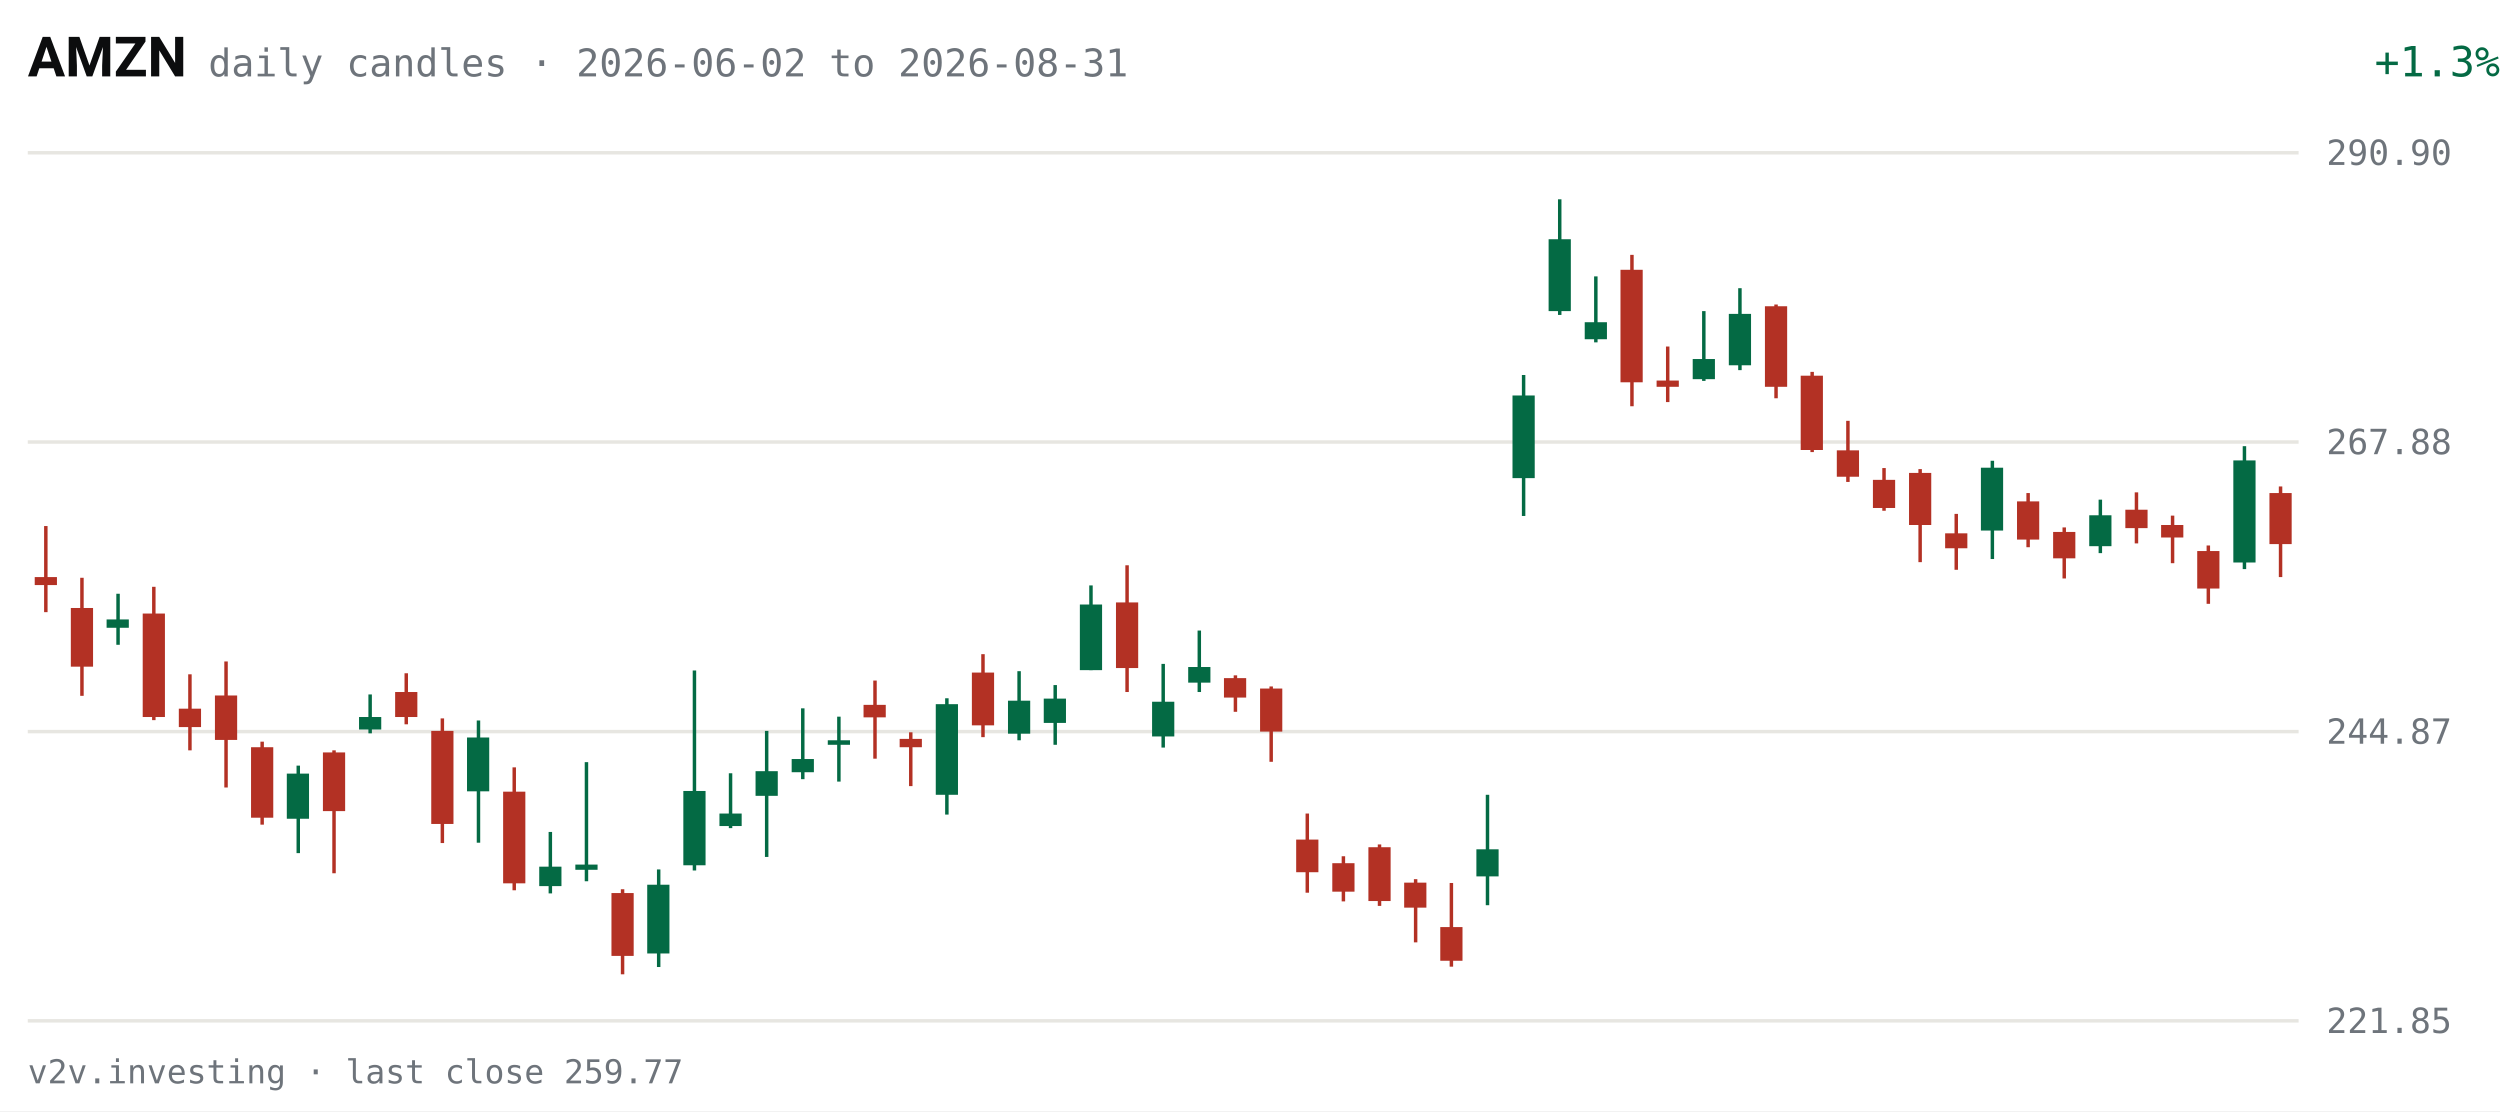
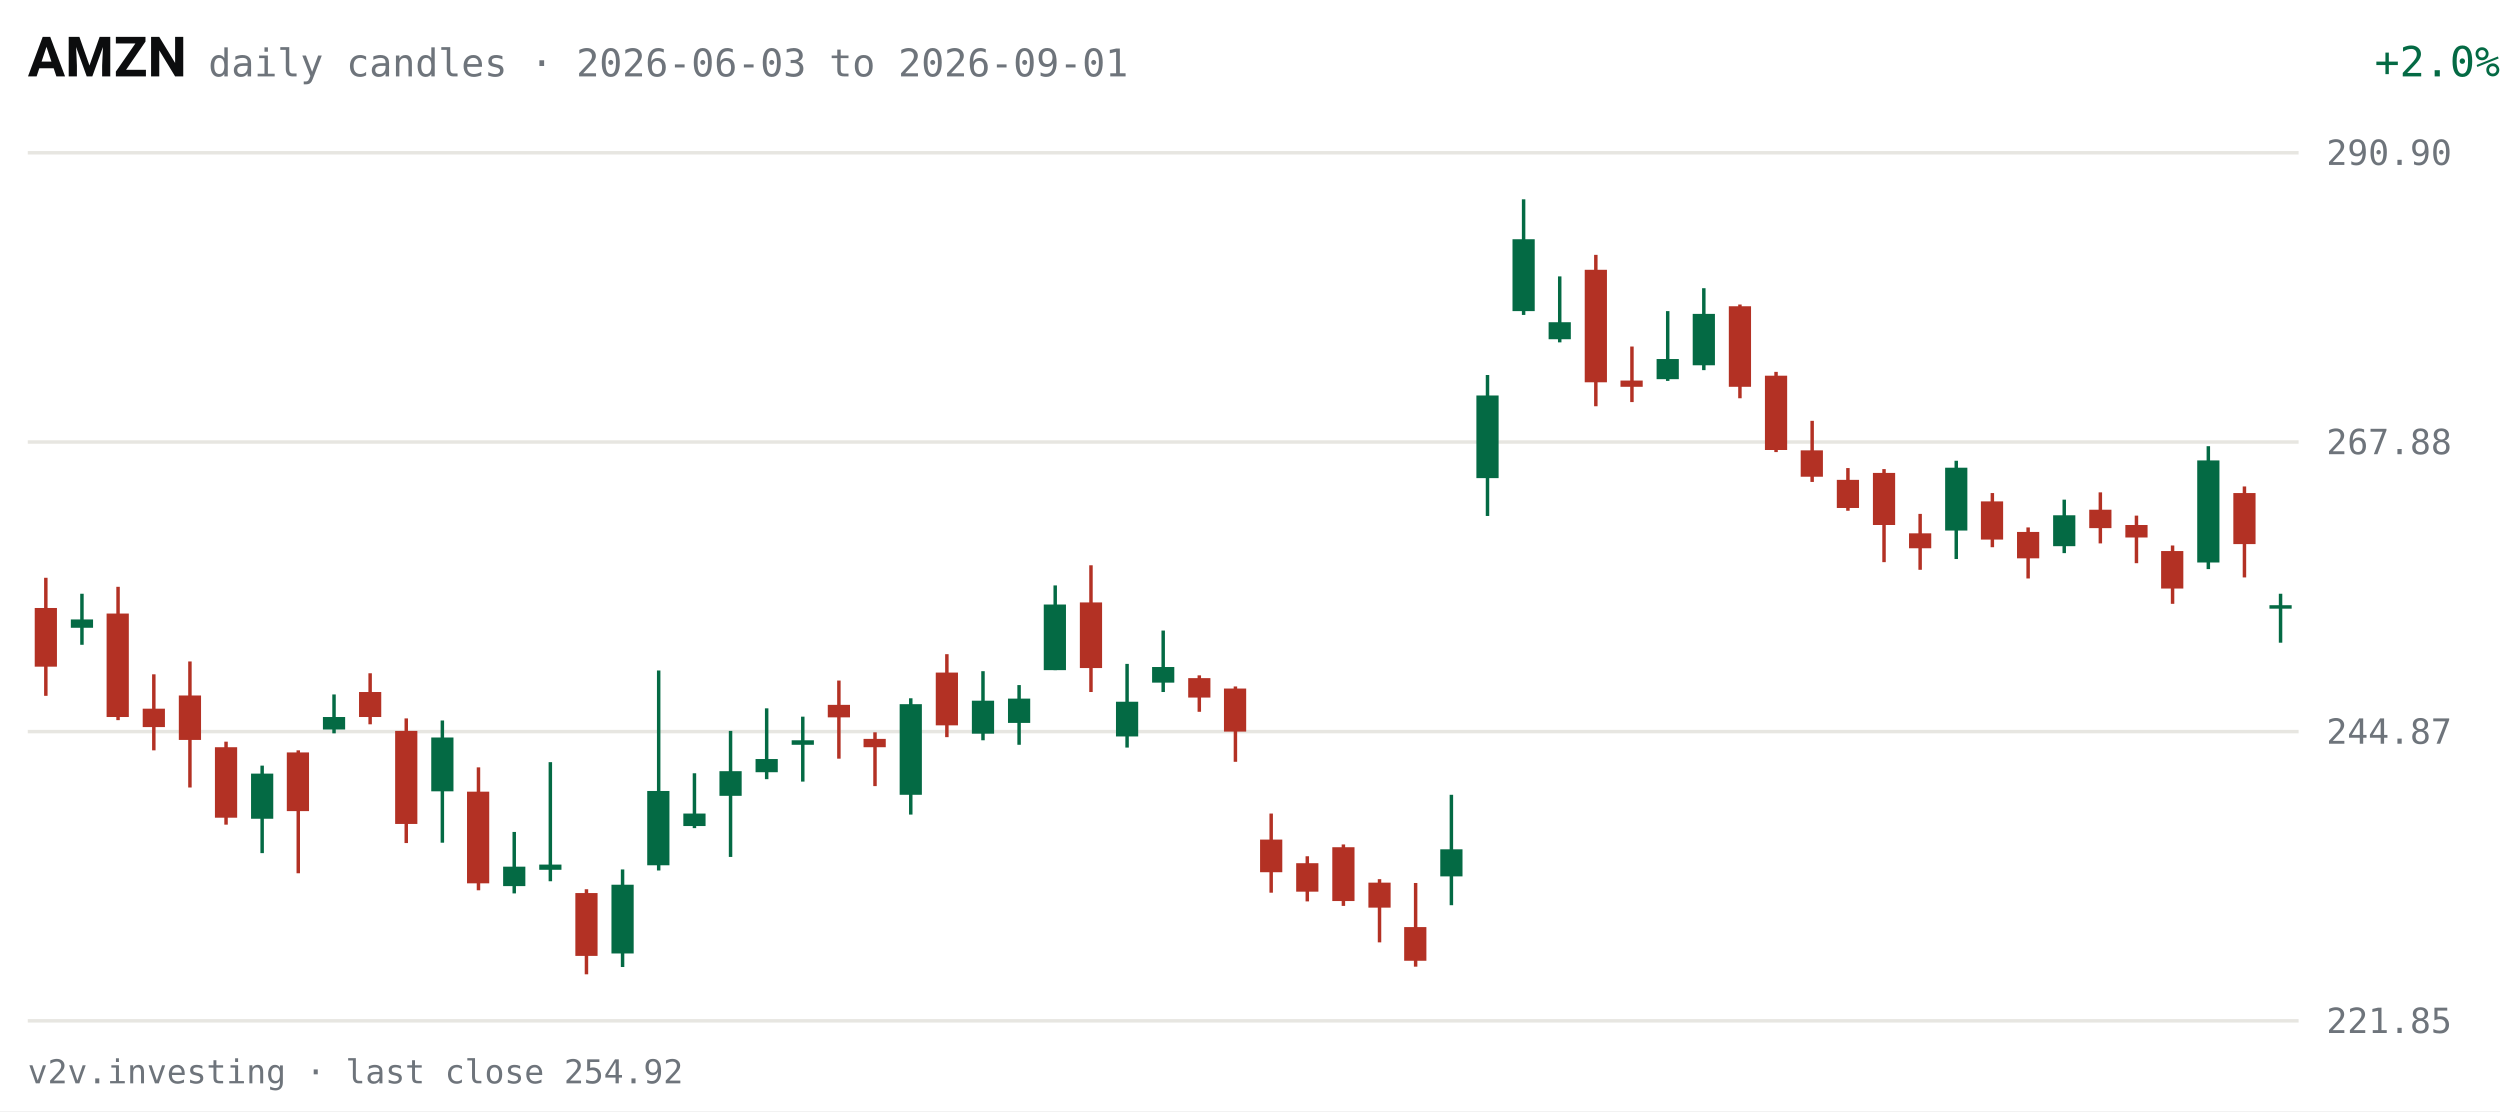
<svg xmlns="http://www.w3.org/2000/svg" viewBox="0 0 720 320" width="720" height="320" role="img" aria-label="AMZN daily candles, last 63 sessions">
  <rect width="720" height="320" fill="#FFFFFF" />
  <text x="8" y="22" fill="#0C0D0E" font-size="16" font-weight="600" font-family="system-ui,-apple-system,Segoe UI,Roboto,sans-serif">AMZN</text>
-   <text x="60" y="22" fill="#6E747B" font-size="11" font-family="ui-monospace,SFMono-Regular,Menlo,Consolas,monospace">daily candles · 2026-06-02 to 2026-08-31</text>
-   <text x="670" y="22" fill="#046A44" font-size="12" text-anchor="end" font-family="ui-monospace,SFMono-Regular,Menlo,Consolas,monospace" transform="translate(50,0)">+1.3%</text>
+   <text x="60" y="22" fill="#6E747B" font-size="11" font-family="ui-monospace,SFMono-Regular,Menlo,Consolas,monospace">daily candles · 2026-06-03 to 2026-09-01</text>
+   <text x="670" y="22" fill="#046A44" font-size="12" text-anchor="end" font-family="ui-monospace,SFMono-Regular,Menlo,Consolas,monospace" transform="translate(50,0)">+2.0%</text>
  <g font-family="ui-monospace,SFMono-Regular,Menlo,Consolas,monospace">
    <line x1="8" y1="294.0" x2="662" y2="294.0" stroke="#E7E6E1" stroke-width="1" />
    <text x="670" y="297.5" fill="#6E747B" font-size="10">221.85</text>
    <line x1="8" y1="210.7" x2="662" y2="210.7" stroke="#E7E6E1" stroke-width="1" />
    <text x="670" y="214.2" fill="#6E747B" font-size="10">244.87</text>
    <line x1="8" y1="127.3" x2="662" y2="127.3" stroke="#E7E6E1" stroke-width="1" />
    <text x="670" y="130.8" fill="#6E747B" font-size="10">267.88</text>
    <line x1="8" y1="44.0" x2="662" y2="44.0" stroke="#E7E6E1" stroke-width="1" />
    <text x="670" y="47.5" fill="#6E747B" font-size="10">290.90</text>
-     <line x1="13.2" y1="151.5" x2="13.2" y2="176.3" stroke="#B33124" stroke-width="1" />
-     <rect x="10.0" y="166.2" width="6.4" height="2.3" fill="#B33124" />
-     <line x1="23.6" y1="166.4" x2="23.6" y2="200.4" stroke="#B33124" stroke-width="1" />
-     <rect x="20.4" y="175.1" width="6.4" height="16.9" fill="#B33124" />
-     <line x1="34.0" y1="171.0" x2="34.0" y2="185.7" stroke="#046A44" stroke-width="1" />
-     <rect x="30.7" y="178.4" width="6.4" height="2.4" fill="#046A44" />
-     <line x1="44.3" y1="169.0" x2="44.3" y2="207.4" stroke="#B33124" stroke-width="1" />
-     <rect x="41.1" y="176.7" width="6.4" height="29.8" fill="#B33124" />
-     <line x1="54.7" y1="194.2" x2="54.7" y2="216.1" stroke="#B33124" stroke-width="1" />
-     <rect x="51.5" y="204.1" width="6.4" height="5.3" fill="#B33124" />
-     <line x1="65.1" y1="190.5" x2="65.1" y2="226.8" stroke="#B33124" stroke-width="1" />
-     <rect x="61.9" y="200.3" width="6.4" height="12.8" fill="#B33124" />
-     <line x1="75.5" y1="213.6" x2="75.5" y2="237.5" stroke="#B33124" stroke-width="1" />
-     <rect x="72.3" y="215.2" width="6.4" height="20.3" fill="#B33124" />
-     <line x1="85.9" y1="220.5" x2="85.9" y2="245.7" stroke="#046A44" stroke-width="1" />
-     <rect x="82.6" y="222.8" width="6.4" height="13.0" fill="#046A44" />
-     <line x1="96.2" y1="216.1" x2="96.2" y2="251.5" stroke="#B33124" stroke-width="1" />
-     <rect x="93.0" y="216.7" width="6.4" height="16.9" fill="#B33124" />
-     <line x1="106.6" y1="200.0" x2="106.6" y2="211.2" stroke="#046A44" stroke-width="1" />
-     <rect x="103.4" y="206.5" width="6.4" height="3.6" fill="#046A44" />
-     <line x1="117.0" y1="193.9" x2="117.0" y2="208.6" stroke="#B33124" stroke-width="1" />
-     <rect x="113.8" y="199.3" width="6.4" height="7.2" fill="#B33124" />
-     <line x1="127.4" y1="206.9" x2="127.4" y2="242.8" stroke="#B33124" stroke-width="1" />
-     <rect x="124.2" y="210.5" width="6.4" height="26.8" fill="#B33124" />
-     <line x1="137.8" y1="207.5" x2="137.8" y2="242.7" stroke="#046A44" stroke-width="1" />
-     <rect x="134.5" y="212.4" width="6.4" height="15.5" fill="#046A44" />
-     <line x1="148.1" y1="221.0" x2="148.1" y2="256.4" stroke="#B33124" stroke-width="1" />
-     <rect x="144.9" y="228.0" width="6.4" height="26.4" fill="#B33124" />
-     <line x1="158.5" y1="239.6" x2="158.5" y2="257.3" stroke="#046A44" stroke-width="1" />
-     <rect x="155.3" y="249.6" width="6.4" height="5.6" fill="#046A44" />
-     <line x1="168.9" y1="219.5" x2="168.9" y2="253.8" stroke="#046A44" stroke-width="1" />
-     <rect x="165.7" y="249.0" width="6.4" height="1.5" fill="#046A44" />
-     <line x1="179.3" y1="256.1" x2="179.3" y2="280.6" stroke="#B33124" stroke-width="1" />
-     <rect x="176.1" y="257.2" width="6.4" height="18.1" fill="#B33124" />
-     <line x1="189.7" y1="250.4" x2="189.7" y2="278.5" stroke="#046A44" stroke-width="1" />
-     <rect x="186.4" y="254.8" width="6.4" height="19.8" fill="#046A44" />
-     <line x1="200.0" y1="193.1" x2="200.0" y2="250.7" stroke="#046A44" stroke-width="1" />
-     <rect x="196.8" y="227.8" width="6.4" height="21.4" fill="#046A44" />
-     <line x1="210.4" y1="222.7" x2="210.4" y2="238.5" stroke="#046A44" stroke-width="1" />
-     <rect x="207.2" y="234.3" width="6.4" height="3.6" fill="#046A44" />
-     <line x1="220.8" y1="210.5" x2="220.8" y2="246.8" stroke="#046A44" stroke-width="1" />
-     <rect x="217.6" y="222.1" width="6.4" height="7.1" fill="#046A44" />
-     <line x1="231.2" y1="204.0" x2="231.2" y2="224.4" stroke="#046A44" stroke-width="1" />
-     <rect x="228.0" y="218.6" width="6.4" height="3.8" fill="#046A44" />
-     <line x1="241.6" y1="206.4" x2="241.6" y2="225.1" stroke="#046A44" stroke-width="1" />
-     <rect x="238.4" y="213.2" width="6.4" height="1.3" fill="#046A44" />
-     <line x1="252.0" y1="196.0" x2="252.0" y2="218.5" stroke="#B33124" stroke-width="1" />
-     <rect x="248.7" y="203.0" width="6.4" height="3.6" fill="#B33124" />
-     <line x1="262.3" y1="210.9" x2="262.3" y2="226.4" stroke="#B33124" stroke-width="1" />
-     <rect x="259.1" y="212.8" width="6.4" height="2.4" fill="#B33124" />
-     <line x1="272.7" y1="201.1" x2="272.7" y2="234.6" stroke="#046A44" stroke-width="1" />
-     <rect x="269.5" y="202.8" width="6.4" height="26.1" fill="#046A44" />
-     <line x1="283.1" y1="188.4" x2="283.1" y2="212.3" stroke="#B33124" stroke-width="1" />
-     <rect x="279.9" y="193.7" width="6.4" height="15.2" fill="#B33124" />
-     <line x1="293.5" y1="193.3" x2="293.5" y2="213.2" stroke="#046A44" stroke-width="1" />
-     <rect x="290.3" y="201.8" width="6.4" height="9.5" fill="#046A44" />
-     <line x1="303.9" y1="197.3" x2="303.9" y2="214.5" stroke="#046A44" stroke-width="1" />
-     <rect x="300.6" y="201.2" width="6.4" height="7.0" fill="#046A44" />
-     <line x1="314.2" y1="168.6" x2="314.2" y2="193.0" stroke="#046A44" stroke-width="1" />
-     <rect x="311.0" y="174.1" width="6.4" height="18.9" fill="#046A44" />
-     <line x1="324.6" y1="162.8" x2="324.6" y2="199.3" stroke="#B33124" stroke-width="1" />
-     <rect x="321.4" y="173.5" width="6.4" height="18.9" fill="#B33124" />
-     <line x1="335.0" y1="191.2" x2="335.0" y2="215.3" stroke="#046A44" stroke-width="1" />
-     <rect x="331.8" y="202.1" width="6.4" height="10.0" fill="#046A44" />
-     <line x1="345.4" y1="181.6" x2="345.4" y2="199.3" stroke="#046A44" stroke-width="1" />
-     <rect x="342.2" y="192.1" width="6.4" height="4.5" fill="#046A44" />
-     <line x1="355.8" y1="194.5" x2="355.8" y2="205.0" stroke="#B33124" stroke-width="1" />
-     <rect x="352.5" y="195.3" width="6.4" height="5.6" fill="#B33124" />
-     <line x1="366.1" y1="197.7" x2="366.1" y2="219.4" stroke="#B33124" stroke-width="1" />
-     <rect x="362.9" y="198.3" width="6.4" height="12.4" fill="#B33124" />
-     <line x1="376.5" y1="234.3" x2="376.5" y2="257.1" stroke="#B33124" stroke-width="1" />
-     <rect x="373.3" y="241.8" width="6.4" height="9.4" fill="#B33124" />
-     <line x1="386.9" y1="246.6" x2="386.9" y2="259.6" stroke="#B33124" stroke-width="1" />
-     <rect x="383.7" y="248.6" width="6.4" height="8.2" fill="#B33124" />
-     <line x1="397.3" y1="243.2" x2="397.3" y2="260.9" stroke="#B33124" stroke-width="1" />
-     <rect x="394.1" y="244.0" width="6.4" height="15.5" fill="#B33124" />
-     <line x1="407.7" y1="253.2" x2="407.7" y2="271.4" stroke="#B33124" stroke-width="1" />
-     <rect x="404.4" y="254.2" width="6.4" height="7.2" fill="#B33124" />
-     <line x1="418.0" y1="254.3" x2="418.0" y2="278.4" stroke="#B33124" stroke-width="1" />
-     <rect x="414.8" y="267.0" width="6.4" height="9.7" fill="#B33124" />
-     <line x1="428.4" y1="228.9" x2="428.4" y2="260.7" stroke="#046A44" stroke-width="1" />
-     <rect x="425.2" y="244.6" width="6.4" height="7.8" fill="#046A44" />
-     <line x1="438.8" y1="108.0" x2="438.8" y2="148.6" stroke="#046A44" stroke-width="1" />
-     <rect x="435.6" y="113.9" width="6.4" height="23.8" fill="#046A44" />
-     <line x1="449.2" y1="57.4" x2="449.2" y2="90.7" stroke="#046A44" stroke-width="1" />
-     <rect x="446.0" y="68.9" width="6.4" height="20.7" fill="#046A44" />
-     <line x1="459.6" y1="79.6" x2="459.6" y2="98.6" stroke="#046A44" stroke-width="1" />
-     <rect x="456.4" y="92.8" width="6.4" height="4.9" fill="#046A44" />
-     <line x1="470.0" y1="73.4" x2="470.0" y2="117.0" stroke="#B33124" stroke-width="1" />
-     <rect x="466.7" y="77.7" width="6.4" height="32.4" fill="#B33124" />
-     <line x1="480.3" y1="99.8" x2="480.3" y2="115.8" stroke="#B33124" stroke-width="1" />
-     <rect x="477.1" y="109.6" width="6.4" height="1.8" fill="#B33124" />
-     <line x1="490.7" y1="89.6" x2="490.7" y2="109.7" stroke="#046A44" stroke-width="1" />
-     <rect x="487.5" y="103.4" width="6.4" height="5.8" fill="#046A44" />
-     <line x1="501.1" y1="83.0" x2="501.1" y2="106.6" stroke="#046A44" stroke-width="1" />
-     <rect x="497.9" y="90.4" width="6.4" height="14.8" fill="#046A44" />
-     <line x1="511.5" y1="87.7" x2="511.5" y2="114.7" stroke="#B33124" stroke-width="1" />
-     <rect x="508.3" y="88.2" width="6.4" height="23.2" fill="#B33124" />
-     <line x1="521.9" y1="107.1" x2="521.9" y2="130.2" stroke="#B33124" stroke-width="1" />
-     <rect x="518.6" y="108.2" width="6.4" height="21.4" fill="#B33124" />
-     <line x1="532.2" y1="121.2" x2="532.2" y2="138.8" stroke="#B33124" stroke-width="1" />
-     <rect x="529.0" y="129.7" width="6.4" height="7.6" fill="#B33124" />
-     <line x1="542.6" y1="134.8" x2="542.6" y2="147.1" stroke="#B33124" stroke-width="1" />
-     <rect x="539.4" y="138.2" width="6.4" height="8.1" fill="#B33124" />
-     <line x1="553.0" y1="135.1" x2="553.0" y2="161.9" stroke="#B33124" stroke-width="1" />
-     <rect x="549.8" y="136.2" width="6.4" height="15.0" fill="#B33124" />
-     <line x1="563.4" y1="148.0" x2="563.4" y2="164.1" stroke="#B33124" stroke-width="1" />
-     <rect x="560.2" y="153.6" width="6.4" height="4.3" fill="#B33124" />
-     <line x1="573.8" y1="132.7" x2="573.8" y2="161.0" stroke="#046A44" stroke-width="1" />
-     <rect x="570.5" y="134.7" width="6.4" height="18.1" fill="#046A44" />
-     <line x1="584.1" y1="142.0" x2="584.1" y2="157.6" stroke="#B33124" stroke-width="1" />
-     <rect x="580.9" y="144.4" width="6.4" height="11.0" fill="#B33124" />
-     <line x1="594.5" y1="151.9" x2="594.5" y2="166.6" stroke="#B33124" stroke-width="1" />
-     <rect x="591.3" y="153.2" width="6.4" height="7.6" fill="#B33124" />
-     <line x1="604.9" y1="143.9" x2="604.9" y2="159.3" stroke="#046A44" stroke-width="1" />
-     <rect x="601.7" y="148.4" width="6.4" height="8.9" fill="#046A44" />
-     <line x1="615.3" y1="141.8" x2="615.3" y2="156.5" stroke="#B33124" stroke-width="1" />
-     <rect x="612.1" y="146.8" width="6.4" height="5.3" fill="#B33124" />
-     <line x1="625.7" y1="148.5" x2="625.7" y2="162.2" stroke="#B33124" stroke-width="1" />
-     <rect x="622.4" y="151.2" width="6.4" height="3.6" fill="#B33124" />
-     <line x1="636.0" y1="157.1" x2="636.0" y2="173.9" stroke="#B33124" stroke-width="1" />
-     <rect x="632.8" y="158.7" width="6.4" height="10.8" fill="#B33124" />
-     <line x1="646.4" y1="128.5" x2="646.4" y2="163.9" stroke="#046A44" stroke-width="1" />
-     <rect x="643.2" y="132.6" width="6.4" height="29.4" fill="#046A44" />
-     <line x1="656.8" y1="140.1" x2="656.8" y2="166.2" stroke="#B33124" stroke-width="1" />
-     <rect x="653.6" y="142.0" width="6.4" height="14.7" fill="#B33124" />
+     <line x1="13.2" y1="166.4" x2="13.2" y2="200.4" stroke="#B33124" stroke-width="1" />
+     <rect x="10.0" y="175.1" width="6.4" height="16.9" fill="#B33124" />
+     <line x1="23.6" y1="171.0" x2="23.6" y2="185.7" stroke="#046A44" stroke-width="1" />
+     <rect x="20.4" y="178.4" width="6.4" height="2.4" fill="#046A44" />
+     <line x1="34.0" y1="169.0" x2="34.0" y2="207.4" stroke="#B33124" stroke-width="1" />
+     <rect x="30.7" y="176.7" width="6.4" height="29.8" fill="#B33124" />
+     <line x1="44.3" y1="194.2" x2="44.3" y2="216.1" stroke="#B33124" stroke-width="1" />
+     <rect x="41.1" y="204.1" width="6.4" height="5.3" fill="#B33124" />
+     <line x1="54.7" y1="190.5" x2="54.7" y2="226.8" stroke="#B33124" stroke-width="1" />
+     <rect x="51.5" y="200.3" width="6.4" height="12.8" fill="#B33124" />
+     <line x1="65.1" y1="213.6" x2="65.1" y2="237.5" stroke="#B33124" stroke-width="1" />
+     <rect x="61.9" y="215.2" width="6.4" height="20.3" fill="#B33124" />
+     <line x1="75.5" y1="220.5" x2="75.5" y2="245.7" stroke="#046A44" stroke-width="1" />
+     <rect x="72.3" y="222.8" width="6.4" height="13.0" fill="#046A44" />
+     <line x1="85.9" y1="216.1" x2="85.9" y2="251.5" stroke="#B33124" stroke-width="1" />
+     <rect x="82.6" y="216.7" width="6.4" height="16.9" fill="#B33124" />
+     <line x1="96.2" y1="200.0" x2="96.2" y2="211.2" stroke="#046A44" stroke-width="1" />
+     <rect x="93.0" y="206.5" width="6.4" height="3.6" fill="#046A44" />
+     <line x1="106.6" y1="193.9" x2="106.6" y2="208.6" stroke="#B33124" stroke-width="1" />
+     <rect x="103.4" y="199.3" width="6.4" height="7.2" fill="#B33124" />
+     <line x1="117.0" y1="206.9" x2="117.0" y2="242.8" stroke="#B33124" stroke-width="1" />
+     <rect x="113.8" y="210.5" width="6.4" height="26.8" fill="#B33124" />
+     <line x1="127.4" y1="207.5" x2="127.4" y2="242.7" stroke="#046A44" stroke-width="1" />
+     <rect x="124.2" y="212.4" width="6.4" height="15.5" fill="#046A44" />
+     <line x1="137.8" y1="221.0" x2="137.8" y2="256.4" stroke="#B33124" stroke-width="1" />
+     <rect x="134.5" y="228.0" width="6.4" height="26.4" fill="#B33124" />
+     <line x1="148.1" y1="239.6" x2="148.1" y2="257.3" stroke="#046A44" stroke-width="1" />
+     <rect x="144.9" y="249.6" width="6.4" height="5.6" fill="#046A44" />
+     <line x1="158.5" y1="219.5" x2="158.5" y2="253.8" stroke="#046A44" stroke-width="1" />
+     <rect x="155.3" y="249.0" width="6.4" height="1.5" fill="#046A44" />
+     <line x1="168.9" y1="256.1" x2="168.9" y2="280.6" stroke="#B33124" stroke-width="1" />
+     <rect x="165.7" y="257.2" width="6.4" height="18.1" fill="#B33124" />
+     <line x1="179.3" y1="250.4" x2="179.3" y2="278.5" stroke="#046A44" stroke-width="1" />
+     <rect x="176.1" y="254.8" width="6.4" height="19.8" fill="#046A44" />
+     <line x1="189.7" y1="193.1" x2="189.7" y2="250.7" stroke="#046A44" stroke-width="1" />
+     <rect x="186.4" y="227.8" width="6.4" height="21.4" fill="#046A44" />
+     <line x1="200.0" y1="222.7" x2="200.0" y2="238.5" stroke="#046A44" stroke-width="1" />
+     <rect x="196.8" y="234.3" width="6.4" height="3.6" fill="#046A44" />
+     <line x1="210.4" y1="210.5" x2="210.4" y2="246.8" stroke="#046A44" stroke-width="1" />
+     <rect x="207.2" y="222.1" width="6.4" height="7.1" fill="#046A44" />
+     <line x1="220.8" y1="204.0" x2="220.8" y2="224.4" stroke="#046A44" stroke-width="1" />
+     <rect x="217.6" y="218.6" width="6.4" height="3.8" fill="#046A44" />
+     <line x1="231.2" y1="206.4" x2="231.2" y2="225.1" stroke="#046A44" stroke-width="1" />
+     <rect x="228.0" y="213.2" width="6.4" height="1.3" fill="#046A44" />
+     <line x1="241.6" y1="196.0" x2="241.6" y2="218.5" stroke="#B33124" stroke-width="1" />
+     <rect x="238.4" y="203.0" width="6.4" height="3.6" fill="#B33124" />
+     <line x1="252.0" y1="210.9" x2="252.0" y2="226.4" stroke="#B33124" stroke-width="1" />
+     <rect x="248.7" y="212.8" width="6.4" height="2.4" fill="#B33124" />
+     <line x1="262.3" y1="201.1" x2="262.3" y2="234.6" stroke="#046A44" stroke-width="1" />
+     <rect x="259.1" y="202.8" width="6.4" height="26.1" fill="#046A44" />
+     <line x1="272.7" y1="188.4" x2="272.7" y2="212.3" stroke="#B33124" stroke-width="1" />
+     <rect x="269.5" y="193.7" width="6.4" height="15.2" fill="#B33124" />
+     <line x1="283.1" y1="193.3" x2="283.1" y2="213.2" stroke="#046A44" stroke-width="1" />
+     <rect x="279.9" y="201.8" width="6.4" height="9.5" fill="#046A44" />
+     <line x1="293.5" y1="197.3" x2="293.5" y2="214.5" stroke="#046A44" stroke-width="1" />
+     <rect x="290.3" y="201.2" width="6.4" height="7.0" fill="#046A44" />
+     <line x1="303.9" y1="168.6" x2="303.9" y2="193.0" stroke="#046A44" stroke-width="1" />
+     <rect x="300.6" y="174.1" width="6.4" height="18.9" fill="#046A44" />
+     <line x1="314.2" y1="162.8" x2="314.2" y2="199.3" stroke="#B33124" stroke-width="1" />
+     <rect x="311.0" y="173.5" width="6.4" height="18.9" fill="#B33124" />
+     <line x1="324.6" y1="191.2" x2="324.6" y2="215.3" stroke="#046A44" stroke-width="1" />
+     <rect x="321.4" y="202.1" width="6.4" height="10.0" fill="#046A44" />
+     <line x1="335.0" y1="181.6" x2="335.0" y2="199.3" stroke="#046A44" stroke-width="1" />
+     <rect x="331.8" y="192.1" width="6.4" height="4.5" fill="#046A44" />
+     <line x1="345.4" y1="194.5" x2="345.4" y2="205.0" stroke="#B33124" stroke-width="1" />
+     <rect x="342.2" y="195.3" width="6.4" height="5.6" fill="#B33124" />
+     <line x1="355.8" y1="197.7" x2="355.8" y2="219.4" stroke="#B33124" stroke-width="1" />
+     <rect x="352.5" y="198.3" width="6.4" height="12.4" fill="#B33124" />
+     <line x1="366.1" y1="234.3" x2="366.1" y2="257.1" stroke="#B33124" stroke-width="1" />
+     <rect x="362.9" y="241.8" width="6.4" height="9.4" fill="#B33124" />
+     <line x1="376.5" y1="246.6" x2="376.5" y2="259.6" stroke="#B33124" stroke-width="1" />
+     <rect x="373.3" y="248.6" width="6.4" height="8.2" fill="#B33124" />
+     <line x1="386.9" y1="243.2" x2="386.9" y2="260.9" stroke="#B33124" stroke-width="1" />
+     <rect x="383.7" y="244.0" width="6.4" height="15.5" fill="#B33124" />
+     <line x1="397.3" y1="253.2" x2="397.3" y2="271.4" stroke="#B33124" stroke-width="1" />
+     <rect x="394.1" y="254.2" width="6.4" height="7.2" fill="#B33124" />
+     <line x1="407.7" y1="254.3" x2="407.7" y2="278.4" stroke="#B33124" stroke-width="1" />
+     <rect x="404.4" y="267.0" width="6.4" height="9.7" fill="#B33124" />
+     <line x1="418.0" y1="228.9" x2="418.0" y2="260.7" stroke="#046A44" stroke-width="1" />
+     <rect x="414.8" y="244.6" width="6.4" height="7.8" fill="#046A44" />
+     <line x1="428.4" y1="108.0" x2="428.4" y2="148.6" stroke="#046A44" stroke-width="1" />
+     <rect x="425.2" y="113.9" width="6.4" height="23.8" fill="#046A44" />
+     <line x1="438.8" y1="57.4" x2="438.8" y2="90.7" stroke="#046A44" stroke-width="1" />
+     <rect x="435.6" y="68.9" width="6.4" height="20.7" fill="#046A44" />
+     <line x1="449.2" y1="79.6" x2="449.2" y2="98.6" stroke="#046A44" stroke-width="1" />
+     <rect x="446.0" y="92.8" width="6.4" height="4.9" fill="#046A44" />
+     <line x1="459.6" y1="73.4" x2="459.6" y2="117.0" stroke="#B33124" stroke-width="1" />
+     <rect x="456.4" y="77.7" width="6.4" height="32.4" fill="#B33124" />
+     <line x1="470.0" y1="99.8" x2="470.0" y2="115.8" stroke="#B33124" stroke-width="1" />
+     <rect x="466.7" y="109.6" width="6.4" height="1.8" fill="#B33124" />
+     <line x1="480.3" y1="89.6" x2="480.3" y2="109.7" stroke="#046A44" stroke-width="1" />
+     <rect x="477.1" y="103.4" width="6.4" height="5.8" fill="#046A44" />
+     <line x1="490.7" y1="83.0" x2="490.7" y2="106.6" stroke="#046A44" stroke-width="1" />
+     <rect x="487.5" y="90.4" width="6.4" height="14.8" fill="#046A44" />
+     <line x1="501.1" y1="87.7" x2="501.1" y2="114.7" stroke="#B33124" stroke-width="1" />
+     <rect x="497.9" y="88.2" width="6.4" height="23.2" fill="#B33124" />
+     <line x1="511.5" y1="107.1" x2="511.5" y2="130.2" stroke="#B33124" stroke-width="1" />
+     <rect x="508.3" y="108.2" width="6.4" height="21.4" fill="#B33124" />
+     <line x1="521.9" y1="121.2" x2="521.9" y2="138.8" stroke="#B33124" stroke-width="1" />
+     <rect x="518.6" y="129.7" width="6.4" height="7.6" fill="#B33124" />
+     <line x1="532.2" y1="134.8" x2="532.2" y2="147.1" stroke="#B33124" stroke-width="1" />
+     <rect x="529.0" y="138.2" width="6.4" height="8.1" fill="#B33124" />
+     <line x1="542.6" y1="135.1" x2="542.6" y2="161.9" stroke="#B33124" stroke-width="1" />
+     <rect x="539.4" y="136.2" width="6.4" height="15.0" fill="#B33124" />
+     <line x1="553.0" y1="148.0" x2="553.0" y2="164.1" stroke="#B33124" stroke-width="1" />
+     <rect x="549.8" y="153.6" width="6.4" height="4.3" fill="#B33124" />
+     <line x1="563.4" y1="132.7" x2="563.4" y2="161.0" stroke="#046A44" stroke-width="1" />
+     <rect x="560.2" y="134.7" width="6.4" height="18.1" fill="#046A44" />
+     <line x1="573.8" y1="142.0" x2="573.8" y2="157.6" stroke="#B33124" stroke-width="1" />
+     <rect x="570.5" y="144.4" width="6.4" height="11.0" fill="#B33124" />
+     <line x1="584.1" y1="151.9" x2="584.1" y2="166.6" stroke="#B33124" stroke-width="1" />
+     <rect x="580.9" y="153.2" width="6.4" height="7.6" fill="#B33124" />
+     <line x1="594.5" y1="143.9" x2="594.5" y2="159.3" stroke="#046A44" stroke-width="1" />
+     <rect x="591.3" y="148.4" width="6.4" height="8.9" fill="#046A44" />
+     <line x1="604.9" y1="141.8" x2="604.9" y2="156.5" stroke="#B33124" stroke-width="1" />
+     <rect x="601.7" y="146.8" width="6.4" height="5.3" fill="#B33124" />
+     <line x1="615.3" y1="148.5" x2="615.3" y2="162.2" stroke="#B33124" stroke-width="1" />
+     <rect x="612.1" y="151.2" width="6.4" height="3.6" fill="#B33124" />
+     <line x1="625.7" y1="157.1" x2="625.7" y2="173.9" stroke="#B33124" stroke-width="1" />
+     <rect x="622.4" y="158.7" width="6.4" height="10.8" fill="#B33124" />
+     <line x1="636.0" y1="128.5" x2="636.0" y2="163.9" stroke="#046A44" stroke-width="1" />
+     <rect x="632.8" y="132.6" width="6.4" height="29.4" fill="#046A44" />
+     <line x1="646.4" y1="140.1" x2="646.4" y2="166.3" stroke="#B33124" stroke-width="1" />
+     <rect x="643.2" y="142.0" width="6.4" height="14.7" fill="#B33124" />
+     <line x1="656.8" y1="171.0" x2="656.8" y2="185.1" stroke="#046A44" stroke-width="1" />
+     <rect x="653.6" y="174.3" width="6.4" height="1.0" fill="#046A44" />
  </g>
-   <text x="8" y="312" fill="#6E747B" font-size="9.5" font-family="ui-monospace,SFMono-Regular,Menlo,Consolas,monospace">v2v.investing · last close 259.77</text>
+   <text x="8" y="312" fill="#6E747B" font-size="9.5" font-family="ui-monospace,SFMono-Regular,Menlo,Consolas,monospace">v2v.investing · last close 254.92</text>
</svg>
